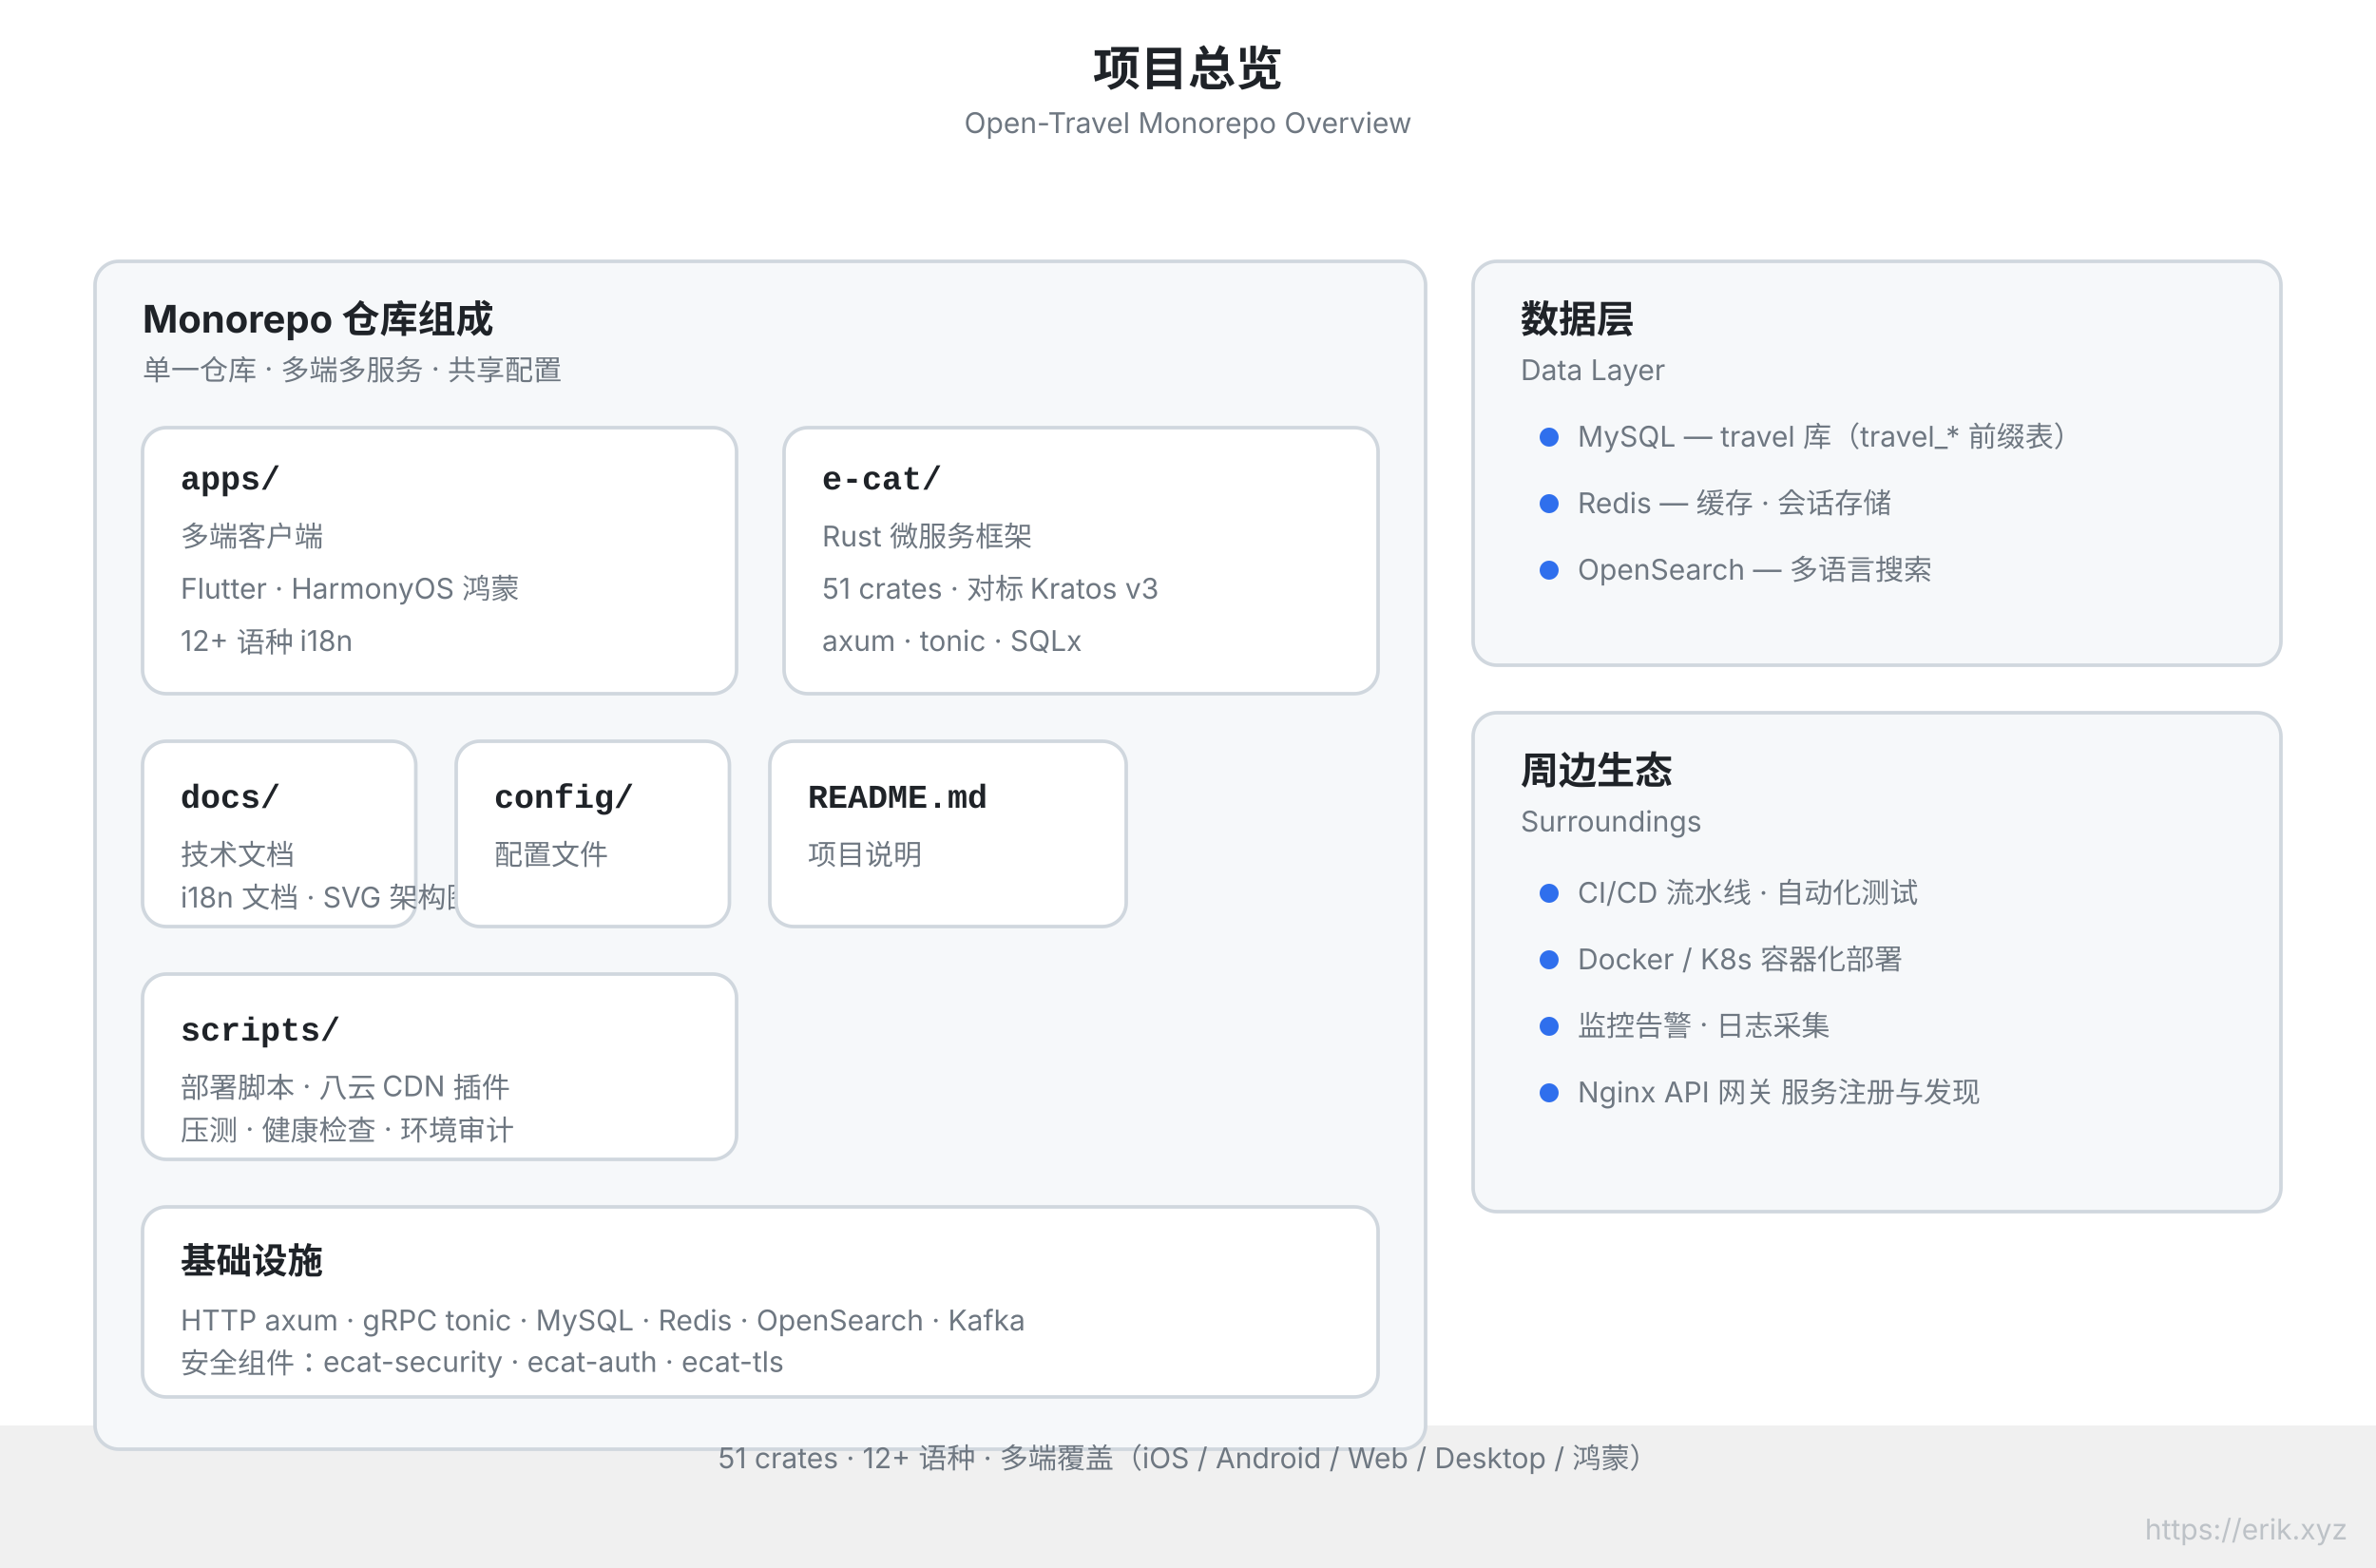
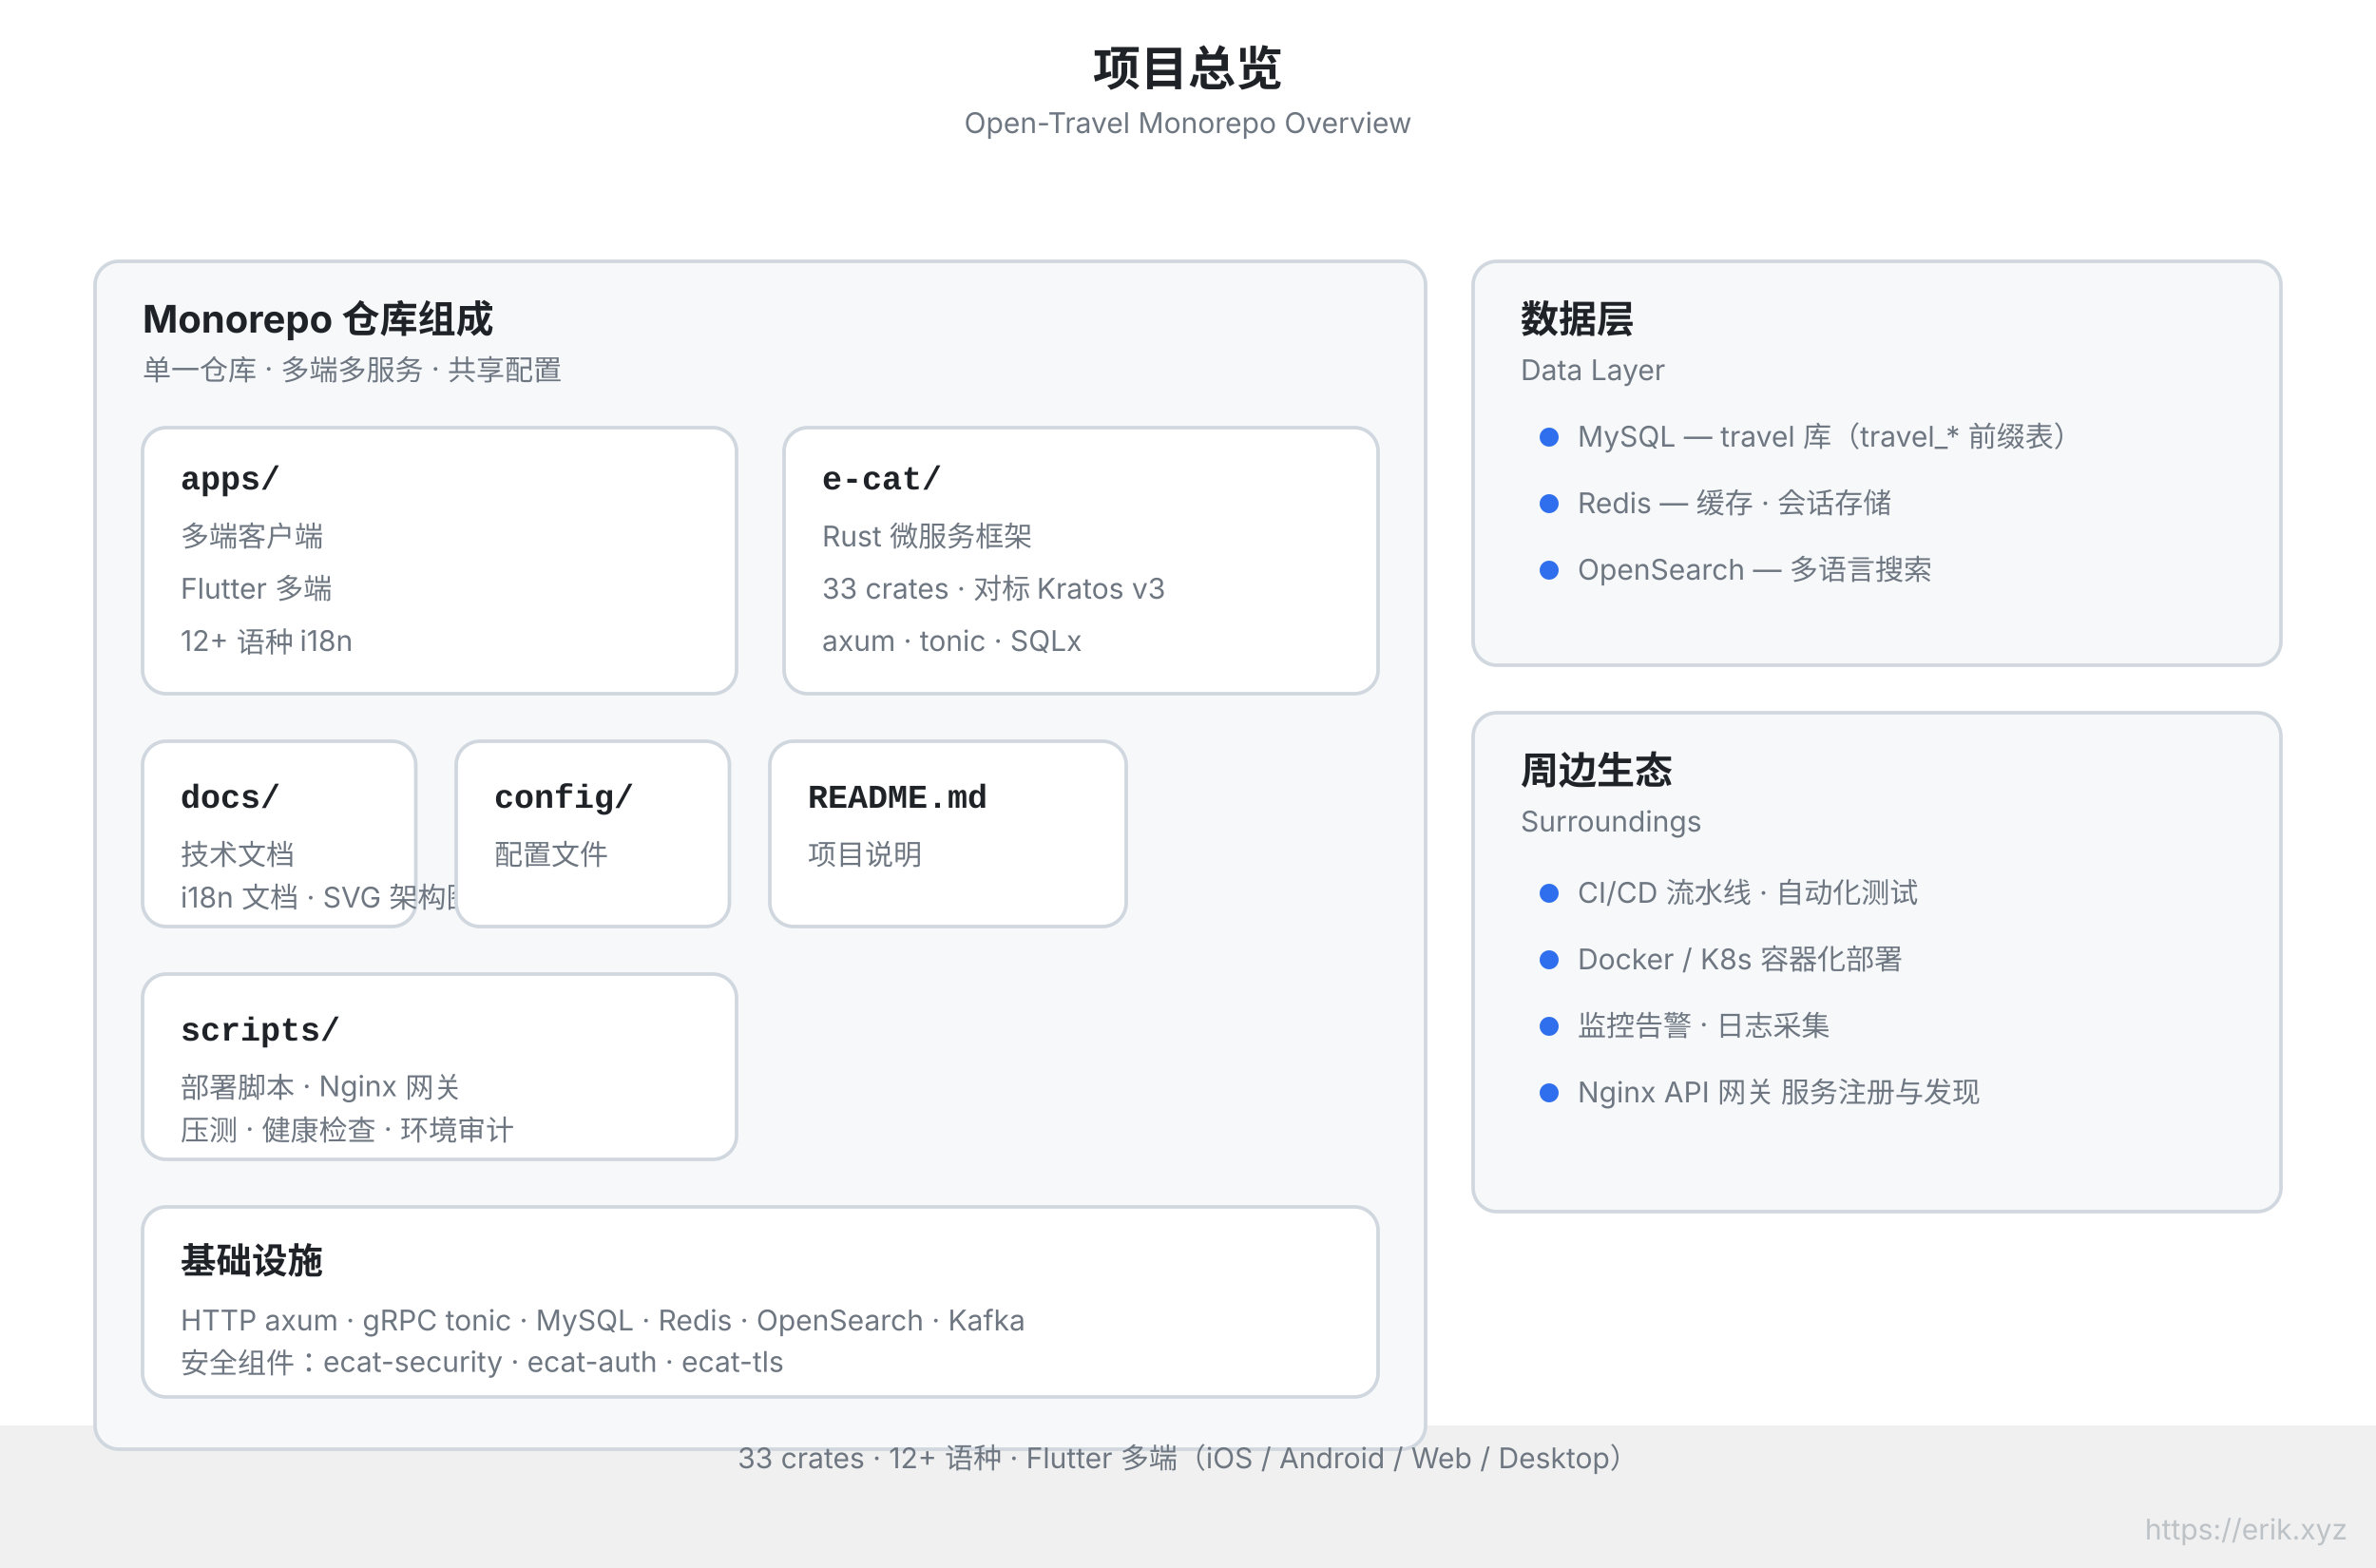
<svg xmlns="http://www.w3.org/2000/svg" width="1000" height="660" viewBox="0 0 1000 660">
  <defs>
    <style>
      text { font-family: system-ui, -apple-system, 'Segoe UI', sans-serif; }
      .t-title { font-size: 20px; font-weight: 700; fill: #1f2328; }
      .t-sub  { font-size: 12px; fill: #6e7781; }
      .t-h    { font-size: 16px; font-weight: 700; fill: #1f2328; }
      .t-m    { font-size: 15px; font-weight: 700; fill: #1f2328; }
      .t-s    { font-size: 12px; fill: #6e7781; }
      .t-code { font-family: ui-monospace, 'SF Mono', Consolas, 'Liberation Mono', monospace; font-size: 14px; font-weight: 700; fill: #1f2328; }
      .panel  { fill: #f6f8fa; stroke: #d0d7de; stroke-width: 1.5; rx: 10; }
      .box    { fill: #ffffff; stroke: #d0d7de; stroke-width: 1.5; rx: 10; }
      .dot    { fill: #2f6fed; }
    </style>
  </defs>
  <rect width="1000" height="600" fill="#ffffff" />
  <text x="500" y="36" text-anchor="middle" class="t-title">项目总览</text>
  <text x="500" y="56" text-anchor="middle" class="t-sub">Open-Travel Monorepo Overview</text>
  <rect x="40" y="110" width="560" height="500" class="panel" />
  <text x="60" y="140" class="t-h">Monorepo 仓库组成</text>
  <text x="60" y="160" class="t-s">单一仓库 · 多端多服务 · 共享配置</text>
  <rect x="60" y="180" width="250" height="112" class="box" />
  <text x="76" y="206" class="t-code">apps/</text>
  <text x="76" y="230" class="t-s">多端客户端</text>
-   <text x="76" y="252" class="t-s">Flutter · HarmonyOS 鸿蒙</text>
+   <text x="76" y="252" class="t-s">Flutter 多端</text>
  <text x="76" y="274" class="t-s">12+ 语种 i18n</text>
  <rect x="330" y="180" width="250" height="112" class="box" />
  <text x="346" y="206" class="t-code">e-cat/</text>
  <text x="346" y="230" class="t-s">Rust 微服务框架</text>
-   <text x="346" y="252" class="t-s">51 crates · 对标 Kratos v3</text>
+   <text x="346" y="252" class="t-s">33 crates · 对标 Kratos v3</text>
  <text x="346" y="274" class="t-s">axum · tonic · SQLx</text>
  <rect x="60" y="312" width="115" height="78" class="box" />
  <text x="76" y="340" class="t-code">docs/</text>
  <text x="76" y="364" class="t-s">技术文档</text>
  <text x="76" y="382" class="t-s">i18n 文档 · SVG 架构图</text>
  <rect x="192" y="312" width="115" height="78" class="box" />
  <text x="208" y="340" class="t-code">config/</text>
  <text x="208" y="364" class="t-s">配置文件</text>
  <rect x="324" y="312" width="150" height="78" class="box" />
  <text x="340" y="340" class="t-code">README.md</text>
  <text x="340" y="364" class="t-s">项目说明</text>
  <rect x="60" y="410" width="250" height="78" class="box" />
  <text x="76" y="438" class="t-code">scripts/</text>
-   <text x="76" y="462" class="t-s">部署脚本 · 八云 CDN 插件</text>
+   <text x="76" y="462" class="t-s">部署脚本 · Nginx 网关</text>
  <text x="76" y="480" class="t-s">压测 · 健康检查 · 环境审计</text>
  <rect x="60" y="508" width="520" height="80" class="box" />
  <text x="76" y="536" class="t-m">基础设施</text>
  <text x="76" y="560" class="t-s">HTTP axum · gRPC tonic · MySQL · Redis · OpenSearch · Kafka</text>
  <text x="76" y="578" class="t-s">安全组件：ecat-security · ecat-auth · ecat-tls</text>
  <rect x="620" y="110" width="340" height="170" class="panel" />
  <text x="640" y="140" class="t-h">数据层</text>
  <text x="640" y="160" class="t-s">Data Layer</text>
  <circle cx="652" cy="184" r="4" class="dot" />
  <text x="664" y="188" class="t-s">MySQL — travel 库（travel_* 前缀表）</text>
  <circle cx="652" cy="212" r="4" class="dot" />
  <text x="664" y="216" class="t-s">Redis — 缓存 · 会话存储</text>
  <circle cx="652" cy="240" r="4" class="dot" />
  <text x="664" y="244" class="t-s">OpenSearch — 多语言搜索</text>
  <rect x="620" y="300" width="340" height="210" class="panel" />
  <text x="640" y="330" class="t-h">周边生态</text>
  <text x="640" y="350" class="t-s">Surroundings</text>
  <circle cx="652" cy="376" r="4" class="dot" />
  <text x="664" y="380" class="t-s">CI/CD 流水线 · 自动化测试</text>
  <circle cx="652" cy="404" r="4" class="dot" />
  <text x="664" y="408" class="t-s">Docker / K8s 容器化部署</text>
  <circle cx="652" cy="432" r="4" class="dot" />
  <text x="664" y="436" class="t-s">监控告警 · 日志采集</text>
  <circle cx="652" cy="460" r="4" class="dot" />
  <text x="664" y="464" class="t-s">Nginx API 网关 服务注册与发现</text>
-   <text x="500" y="618" text-anchor="middle" class="t-s">51 crates · 12+ 语种 · 多端覆盖（iOS / Android / Web / Desktop / 鸿蒙）</text>
+   <text x="500" y="618" text-anchor="middle" class="t-s">33 crates · 12+ 语种 · Flutter 多端（iOS / Android / Web / Desktop）</text>
  <text x="988" y="648" text-anchor="end" font-size="12" fill="#8b949e" fill-opacity="0.5" font-family="system-ui, -apple-system, 'Segoe UI', sans-serif">https://erik.xyz</text>
</svg>
